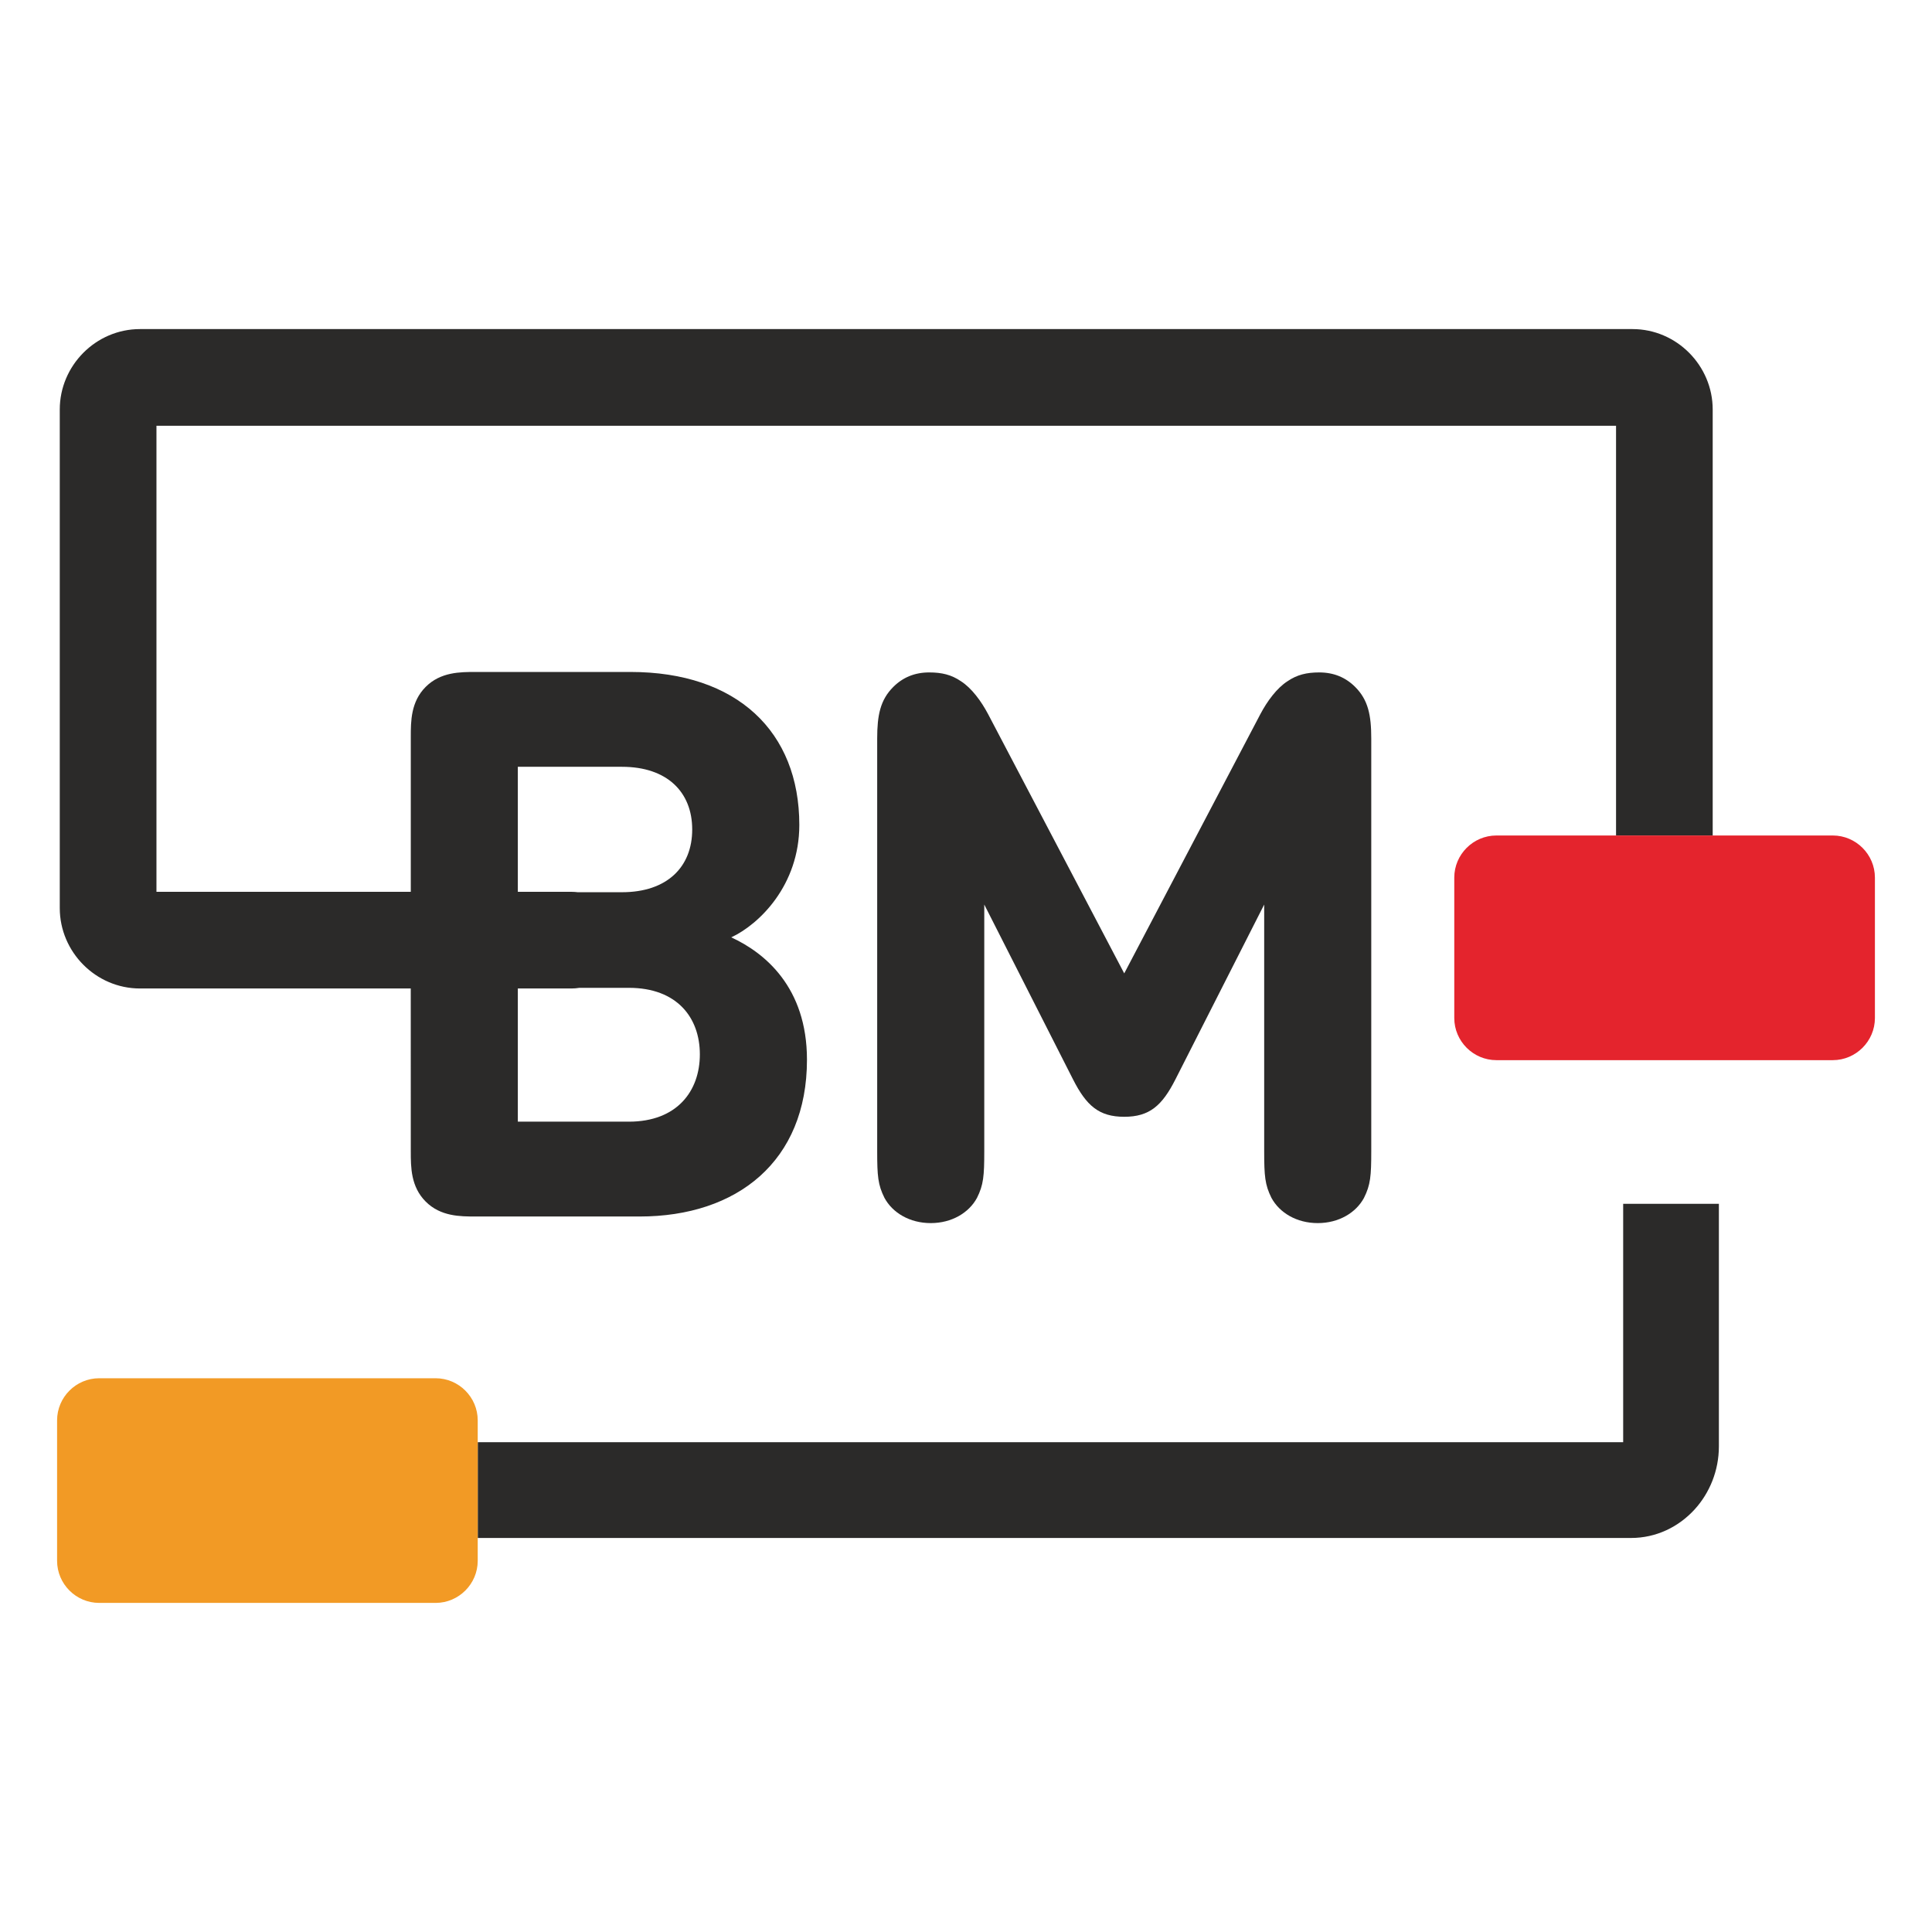
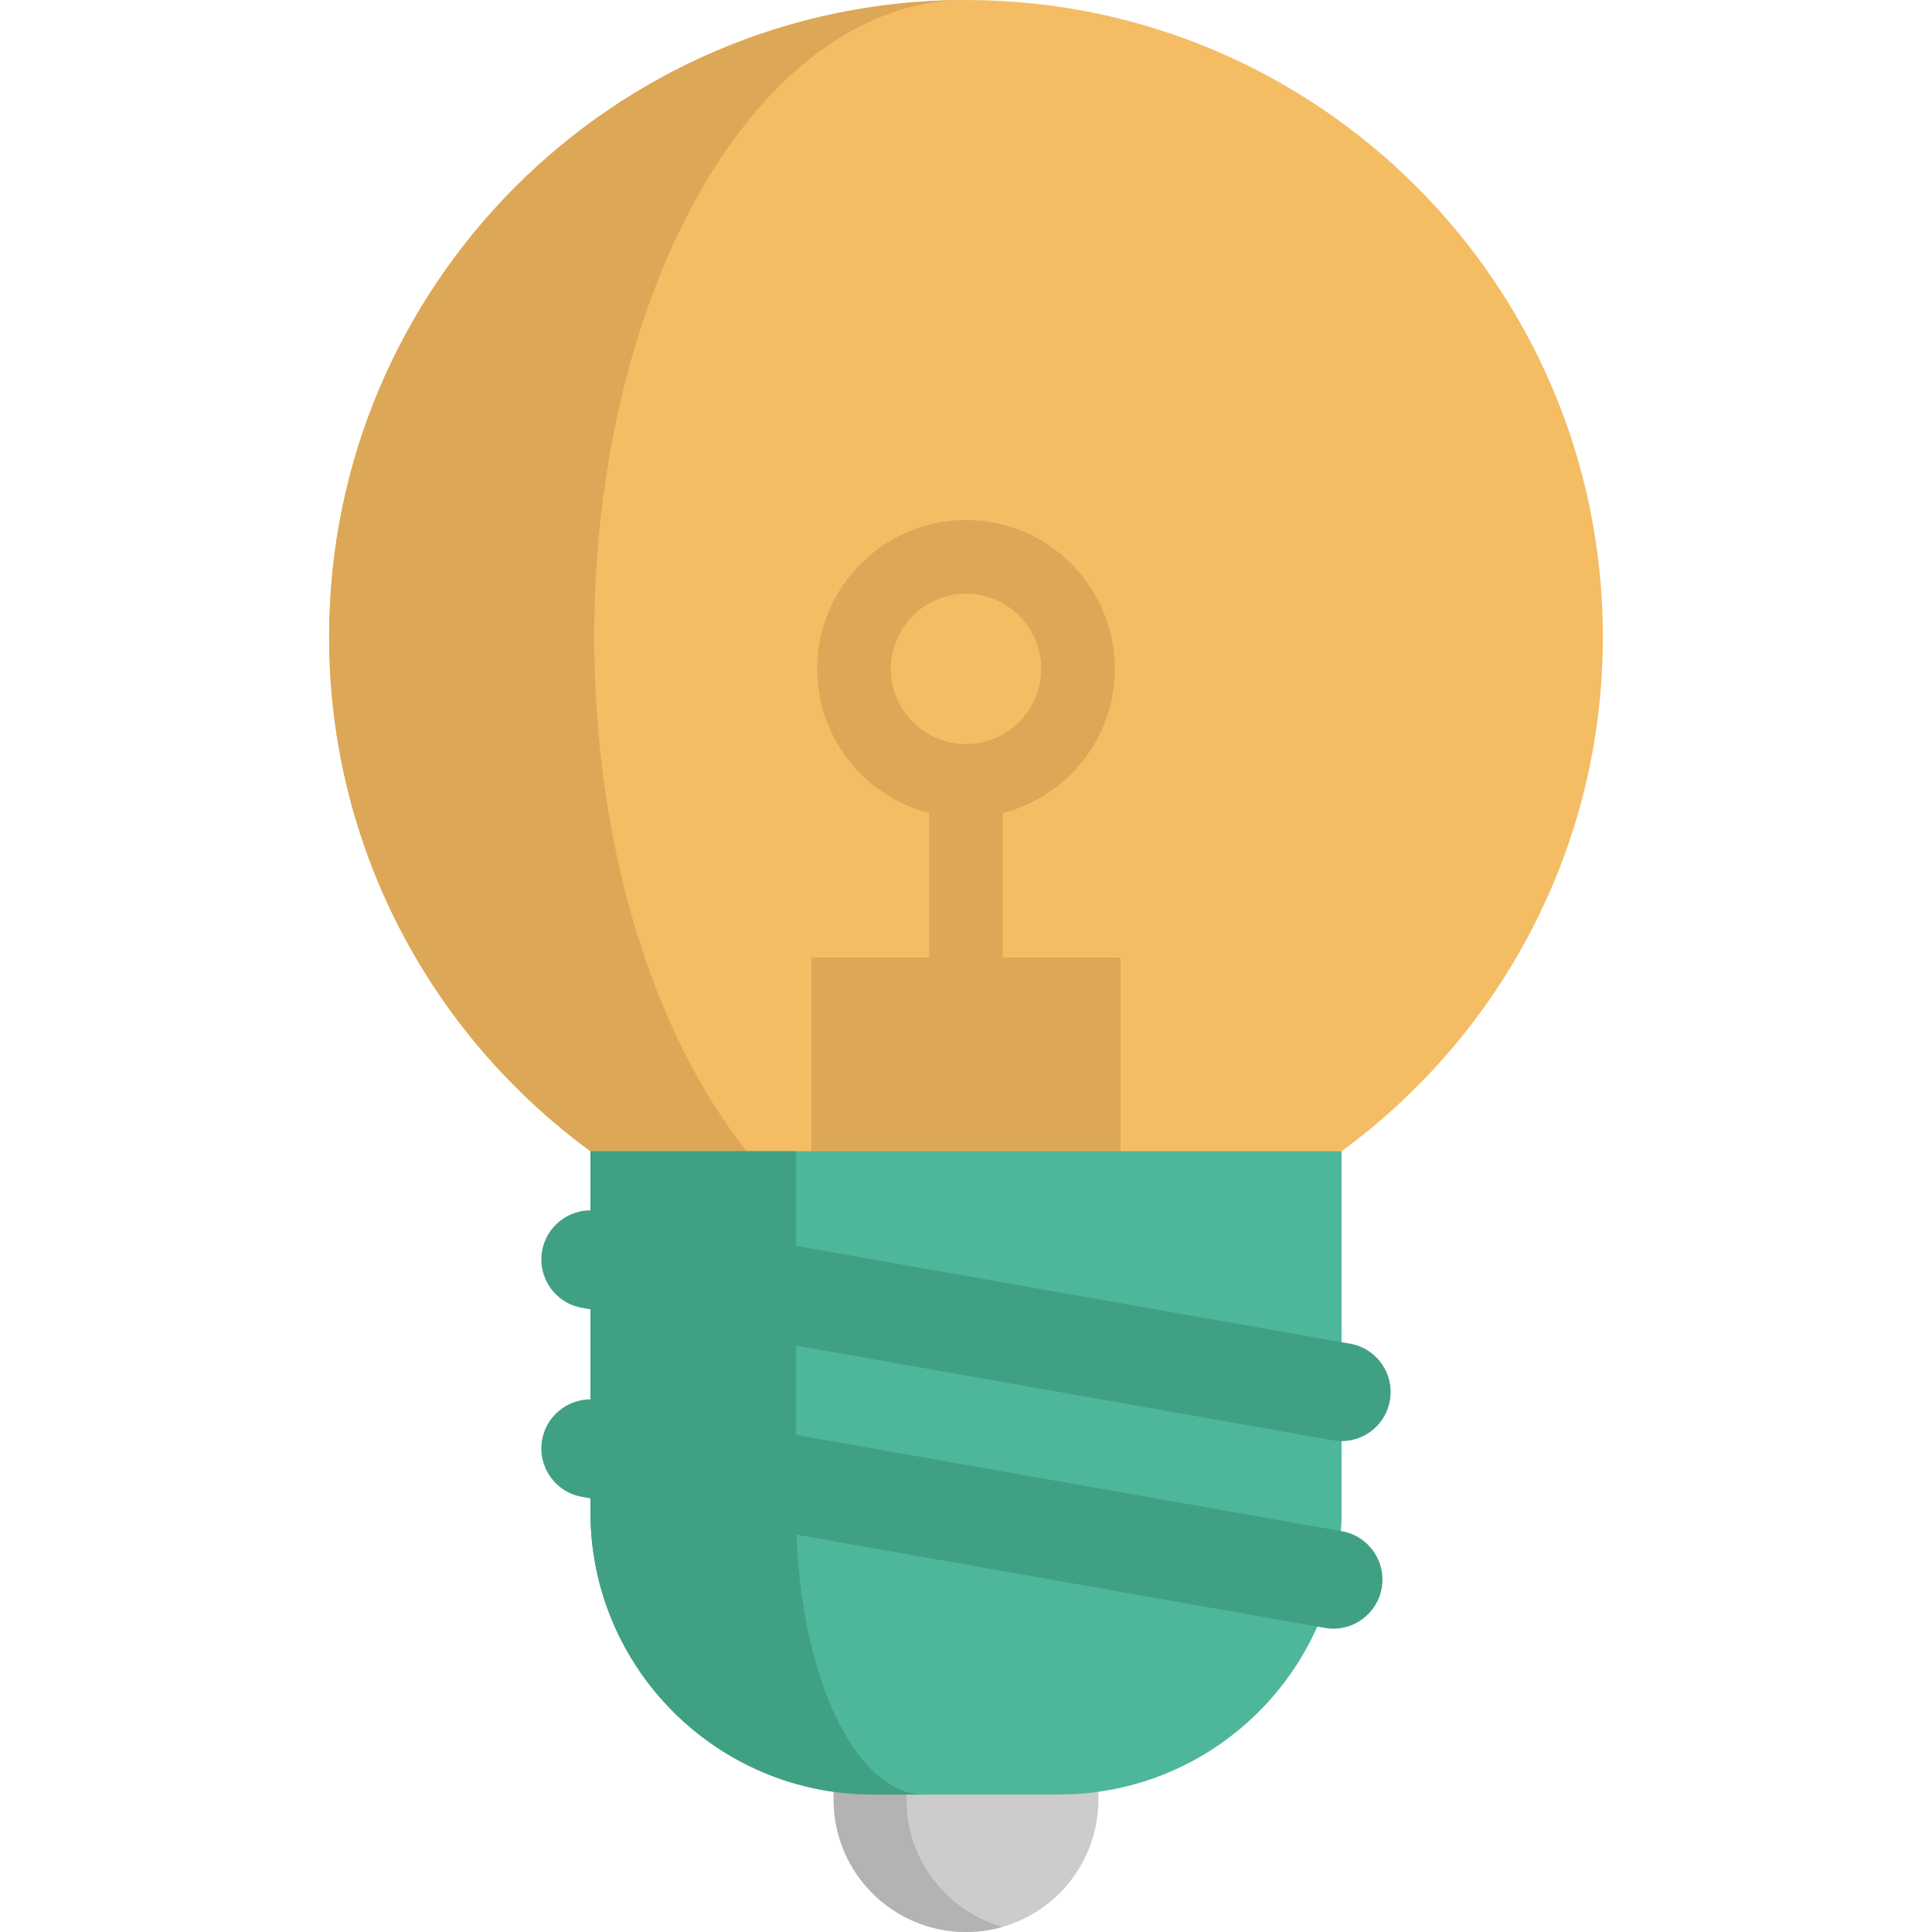
- <svg xmlns="http://www.w3.org/2000/svg" version="1.1" width="1000" height="1000">
-   <style>
-     #light-icon {
-       display: inline;
-     }
-     #dark-icon {
-       display: none;
-     }
- 
-     @media (prefers-color-scheme: dark) {
-       #light-icon {
-         display: none;
-       }
-       #dark-icon {
-         display: inline;
-       }
-     }
-   </style>
-   <g id="light-icon">
-     <svg version="1.1" width="1000" height="1000">
-       <g>
-         <g transform="matrix(11.36364,0,0,11.36364,0,0)">
-           <svg version="1.1" width="88px" height="88px">
-             <svg width="88px" height="88px" viewBox="0 0 8800 8800">
-               <defs>
-                 <style type="text/css">
-             .fil0 { fill: #fefefe; }
-             .fil1 { fill: #2b2a29; }
-             .fil3 { fill: #e4242d; }
-             .fil4 { fill: #f29a25; }
-         </style>
-               </defs>
-               <g transform="matrix(4.1145 0 0 4.1145 -12.945 1174.5)">
-                 <path class="fil1" d="m1247.7 950.86c27.94 0 41.91-12.28 56.72-41.49l98.219-193.46v273.05c0 27.52 0.85 37.25 8.04 51.65 8.89 16.51 27.94 27.94 51.23 27.94 23.28 0 42.33-11.43 51.22-27.94 7.2-14.4 8.04-24.13 8.04-51.65v-456.78c0-25.82-3.38-42.76-17.78-57.15-10.58-10.58-23.7-16.09-39.79-16.09-13.97 0-24.55 2.54-35.14 9.74-11.85 7.62-22.43 22.01-30.05 36.41l-150.71 287.02-150.71-287.02c-7.62-14.4-18.2-28.79-30.06-36.41-10.58-7.2-21.16-9.74-35.13-9.74-16.09 0-29.21 5.51-39.8 16.09-14.39 14.39-17.78 31.33-17.78 57.15v456.78c0 27.52 0.85 37.25 8.05 51.65 8.89 16.51 27.94 27.94 51.22 27.94s42.33-11.43 51.22-27.94c7.2-14.4 8.05-24.13 8.05-51.65v-273.05l98.209 193.46c14.82 29.21 28.79 41.49 56.73 41.49z" />
-                 <path class="fil1" d="m1906 1047.2v268.5c0 26.92-10.29 51.65-26.84 69.81-17.8 19.49-42.68 31.61-70.32 31.61h-1276.8v-106h1268v-263.92z" />
-                 <path class="fil1" d="m635.8 701.82c2.33 0 4.63 0.15 6.88 0.44h49.01c49.95 0 77.75-27.94 77.75-69.43 0-41.48-27.8-69.42-77.75-69.42h-115.29v138.41zm8.75 106.28c-2.85 0.47-5.77 0.72-8.75 0.72h-59.4v147.44h122.91c53.34 0 78.59-33.86 78.59-74.5s-25.25-73.66-78.59-73.66zm-186.69 0.72h-299.78c-24.41 0-46.63-10.1-62.74-26.31-16.05-16.17-26.03-38.39-26.03-62.71v-551.93c0-24.33 9.99-46.54 26.03-62.71 16.11-16.21 38.33-26.31 62.74-26.31h1652.3c24.41 0 46.63 10.1 62.74 26.31 16.04 16.17 26.03 38.38 26.03 62.71v471.59h-107v-453.61h-1615.8v515.97h281.55v-171.43c0-17.36 0-38.95 16.51-55.46s38.1-16.51 55.46-16.51h171.17c117.97 0 186.97 66.04 186.97 169.33 0 66.89-44.45 110.07-75.35 124.47 36.83 16.93 83.82 55.03 83.82 135.46 0 112.61-77.47 173.57-185.28 173.57h-181.33c-17.36 0-38.95 0-55.46-16.51s-16.51-38.1-16.51-55.46z" />
-                 <path class="fil3" d="m1659.7 639.46h372.4c25.65 0 46.63 21.01 46.63 46.63v155.45c0 25.62-21.01 46.63-46.63 46.63h-372.4c-25.62 0-46.63-20.98-46.63-46.63v-155.45c0-25.65 20.98-46.63 46.63-46.63z" />
-                 <path class="fil4" d="m112.97 1240.3h372.4c25.65 0 46.63 20.99 46.63 46.63v155.45c0 25.64-20.99 46.63-46.63 46.63h-372.4c-25.64 0-46.63-20.98-46.63-46.63v-155.45c0-25.65 20.98-46.63 46.63-46.63z" />
-               </g>
-             </svg>
-           </svg>
-         </g>
-       </g>
-     </svg>
-   </g>
-   <g id="dark-icon">
-     <svg version="1.1" width="1000" height="1000">
-       <g>
-         <g transform="matrix(11.36364,0,0,11.36364,0,0)">
-           <svg version="1.1" width="88px" height="88px">
-             <svg width="88px" height="88px" viewBox="0 0 8800 8800" version="1.1" id="svg5">
-               <defs id="defs1">
-                 <style type="text/css" id="style1">
-             .fil0 { fill: #fefefe; }
-             .fil1 { fill: #2b2a29; }
-             .fil3 { fill: #e4242d; }
-             .fil4 { fill: #f29a25; }
-         </style>
-               </defs>
-               <g transform="matrix(4.1145 0 0 4.1145 -12.945 1174.5)" id="g5">
-                 <path class="fil1" d="m1247.7 950.86c27.94 0 41.91-12.28 56.72-41.49l98.219-193.46v273.05c0 27.52 0.85 37.25 8.04 51.65 8.89 16.51 27.94 27.94 51.23 27.94 23.28 0 42.33-11.43 51.22-27.94 7.2-14.4 8.04-24.13 8.04-51.65v-456.78c0-25.82-3.38-42.76-17.78-57.15-10.58-10.58-23.7-16.09-39.79-16.09-13.97 0-24.55 2.54-35.14 9.74-11.85 7.62-22.43 22.01-30.05 36.41l-150.71 287.02-150.71-287.02c-7.62-14.4-18.2-28.79-30.06-36.41-10.58-7.2-21.16-9.74-35.13-9.74-16.09 0-29.21 5.51-39.8 16.09-14.39 14.39-17.78 31.33-17.78 57.15v456.78c0 27.52 0.85 37.25 8.05 51.65 8.89 16.51 27.94 27.94 51.22 27.94s42.33-11.43 51.22-27.94c7.2-14.4 8.05-24.13 8.05-51.65v-273.05l98.209 193.46c14.82 29.21 28.79 41.49 56.73 41.49z" id="path1" style="fill:#fefefe;fill-opacity:1" />
-                 <path class="fil1" d="m1906 1047.2v268.5c0 26.92-10.29 51.65-26.84 69.81-17.8 19.49-42.68 31.61-70.32 31.61h-1276.8v-106h1268v-263.92z" id="path2" style="fill:#fefefe;fill-opacity:1" />
-                 <path class="fil1" d="m635.8 701.82c2.33 0 4.63 0.15 6.88 0.44h49.01c49.95 0 77.75-27.94 77.75-69.43 0-41.48-27.8-69.42-77.75-69.42h-115.29v138.41zm8.75 106.28c-2.85 0.47-5.77 0.72-8.75 0.72h-59.4v147.44h122.91c53.34 0 78.59-33.86 78.59-74.5s-25.25-73.66-78.59-73.66zm-186.69 0.72h-299.78c-24.41 0-46.63-10.1-62.74-26.31-16.05-16.17-26.03-38.39-26.03-62.71v-551.93c0-24.33 9.99-46.54 26.03-62.71 16.11-16.21 38.33-26.31 62.74-26.31h1652.3c24.41 0 46.63 10.1 62.74 26.31 16.04 16.17 26.03 38.38 26.03 62.71v471.59h-107v-453.61h-1615.8v515.97h281.55v-171.43c0-17.36 0-38.95 16.51-55.46s38.1-16.51 55.46-16.51h171.17c117.97 0 186.97 66.04 186.97 169.33 0 66.89-44.45 110.07-75.35 124.47 36.83 16.93 83.82 55.03 83.82 135.46 0 112.61-77.47 173.57-185.28 173.57h-181.33c-17.36 0-38.95 0-55.46-16.51s-16.51-38.1-16.51-55.46z" id="path3" style="fill:#fefefe;fill-opacity:1" />
-                 <path class="fil3" d="m1659.7 639.46h372.4c25.65 0 46.63 21.01 46.63 46.63v155.45c0 25.62-21.01 46.63-46.63 46.63h-372.4c-25.62 0-46.63-20.98-46.63-46.63v-155.45c0-25.65 20.98-46.63 46.63-46.63z" id="path4" />
-                 <path class="fil4" d="m112.97 1240.3h372.4c25.65 0 46.63 20.99 46.63 46.63v155.45c0 25.64-20.99 46.63-46.63 46.63h-372.4c-25.64 0-46.63-20.98-46.63-46.63v-155.45c0-25.65 20.98-46.63 46.63-46.63z" id="path5" />
-               </g>
-             </svg>
-           </svg>
-         </g>
-       </g>
-     </svg>
-   </g>
+ <svg xmlns="http://www.w3.org/2000/svg" version="1.1" width="512" height="512">
+   <svg version="1.1" id="SvgjsSvg1001" viewBox="0 0 512 512" xml:space="preserve">
+     <path style="fill:#CCCCCC;" d="M256,512L256,512c-19.374,0-35.081-15.707-35.081-35.081v-8.472h70.163v8.472  C291.081,496.293,275.376,512,256,512z" />
+     <path style="fill:#B3B3B3;" d="M240.222,476.919v-8.472h-19.303v8.472C220.919,496.293,236.626,512,256,512l0,0  c3.349,0,6.584-0.479,9.652-1.356C250.972,506.451,240.222,492.944,240.222,476.919z" />
+     <path style="fill:#F4BD64;" d="M424.777,168.777C424.777,75.564,349.214,0,256,0C162.788,0,87.223,75.564,87.223,168.777  c0,55.995,27.275,105.611,69.257,136.313h-0.007v95.57c0,41.373,199.052,41.373,199.052,0v-95.57h-0.005  C397.501,274.388,424.777,224.772,424.777,168.777z" />
+     <g>
+       <path style="fill:#DDA758;" d="M157.481,168.779c0,55.995,15.924,105.602,40.435,136.305h-0.013v95.571   c0,41.372,19.58,74.911,43.739,74.911H231.39c-41.372,0-74.911-33.54-74.911-74.911v-95.571   c-41.97-30.716-69.252-80.31-69.252-136.305c0-92.787,74.885-168.089,167.503-168.765   C200.908,1.185,157.481,76.292,157.481,168.779z" />
+       <polyline style="fill:#DDA758;" points="296.981,321.774 296.981,253.766 215.019,253.766 215.019,321.774  " />
+       <rect x="246.24" y="206.936" style="fill:#DDA758;" width="19.515" height="46.833" />
+       <path style="fill:#DDA758;" d="M256,216.69c-21.746,0-39.437-17.691-39.437-39.437c0-21.745,17.691-39.437,39.437-39.437   s39.437,17.691,39.437,39.437S277.746,216.69,256,216.69z M256,157.332c-10.986,0-19.922,8.937-19.922,19.922   s8.937,19.922,19.922,19.922s19.922-8.937,19.922-19.922S266.986,157.332,256,157.332z" />
+     </g>
+     <path style="fill:#4EB79B;" d="M355.531,305.085v95.571c0,41.372-33.54,74.911-74.911,74.911h-49.23  c-41.372,0-74.911-33.54-74.911-74.911v-95.571H355.531z" />
+     <g>
+       <path style="fill:#40A084;" d="M244.863,475.567h-13.478c-41.372,0-74.911-33.54-74.911-74.911v-95.571h54.499v95.571   C210.973,442.027,226.142,475.567,244.863,475.567z" />
+       <path style="fill:#40A084;" d="M355.542,381.91c-0.751,0-1.512-0.065-2.277-0.2l-199.052-35.126   c-7.076-1.248-11.8-7.996-10.551-15.072c1.249-7.076,8.001-11.801,15.072-10.551l199.052,35.126   c7.076,1.248,11.8,7.996,10.551,15.072C367.225,377.469,361.736,381.91,355.542,381.91z" />
+       <path style="fill:#40A084;" d="M353.369,431.613c-0.751,0-1.51-0.065-2.275-0.199l-196.88-34.737   c-7.076-1.248-11.8-7.996-10.552-15.072c1.249-7.076,7.996-11.803,15.072-10.551l196.88,34.735   c7.076,1.249,11.8,7.997,10.552,15.072C365.052,427.173,359.563,431.613,353.369,431.613z" />
+     </g>
+   </svg>
+   <style>@media (prefers-color-scheme: light) { :root { filter: none; } }
+ @media (prefers-color-scheme: dark) { :root { filter: none; } }
+ </style>
</svg>
